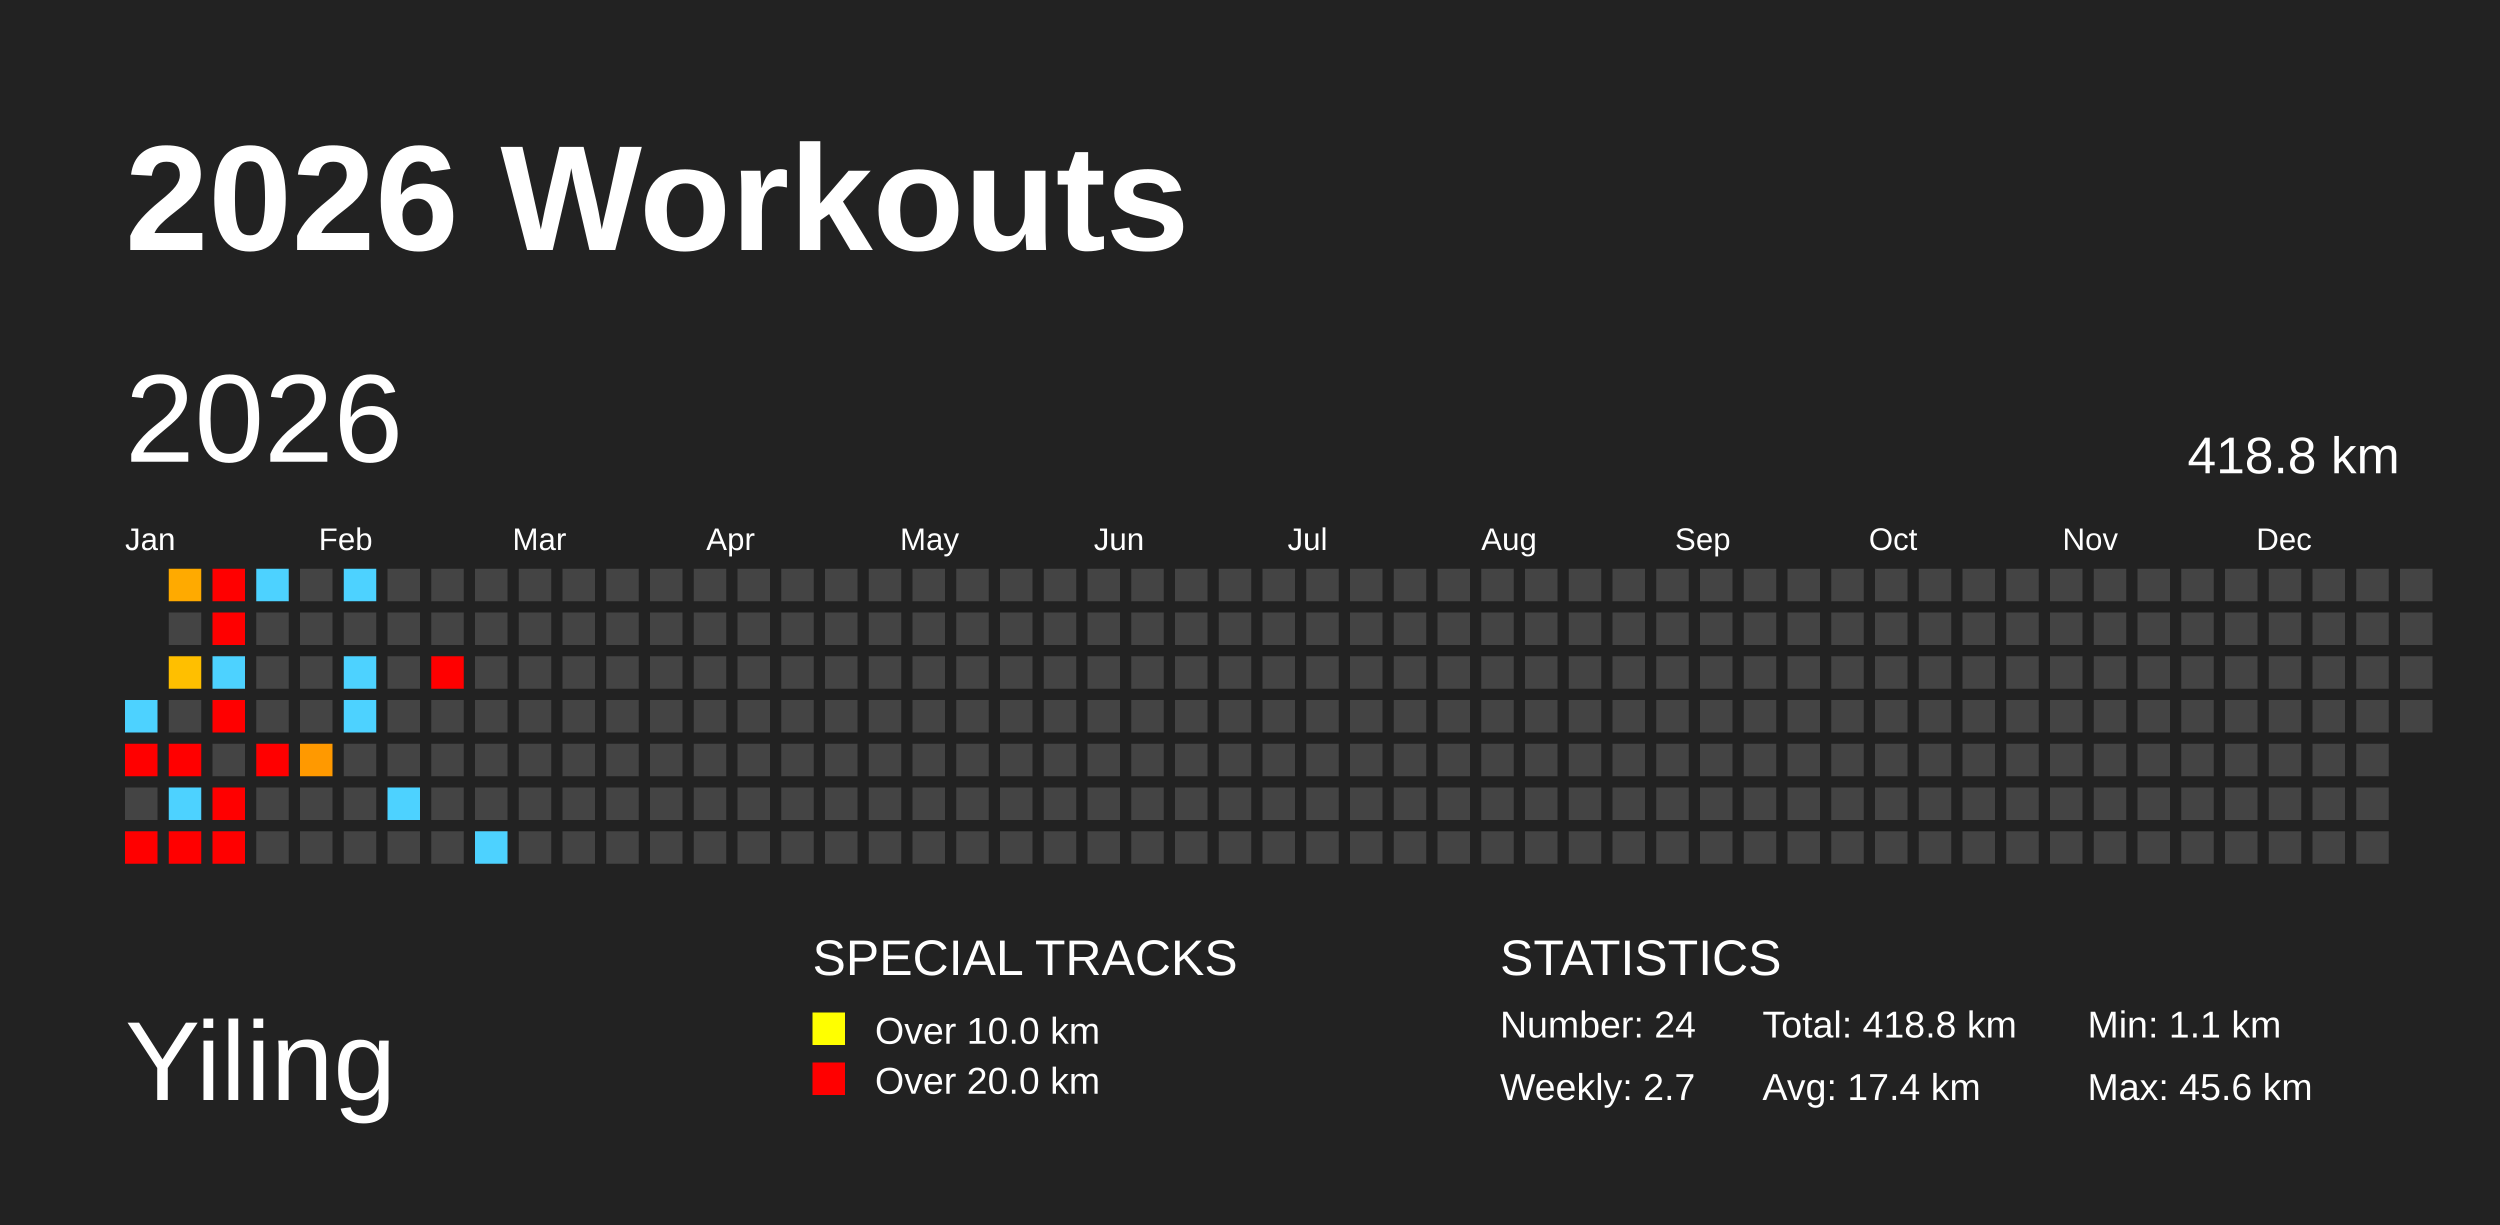
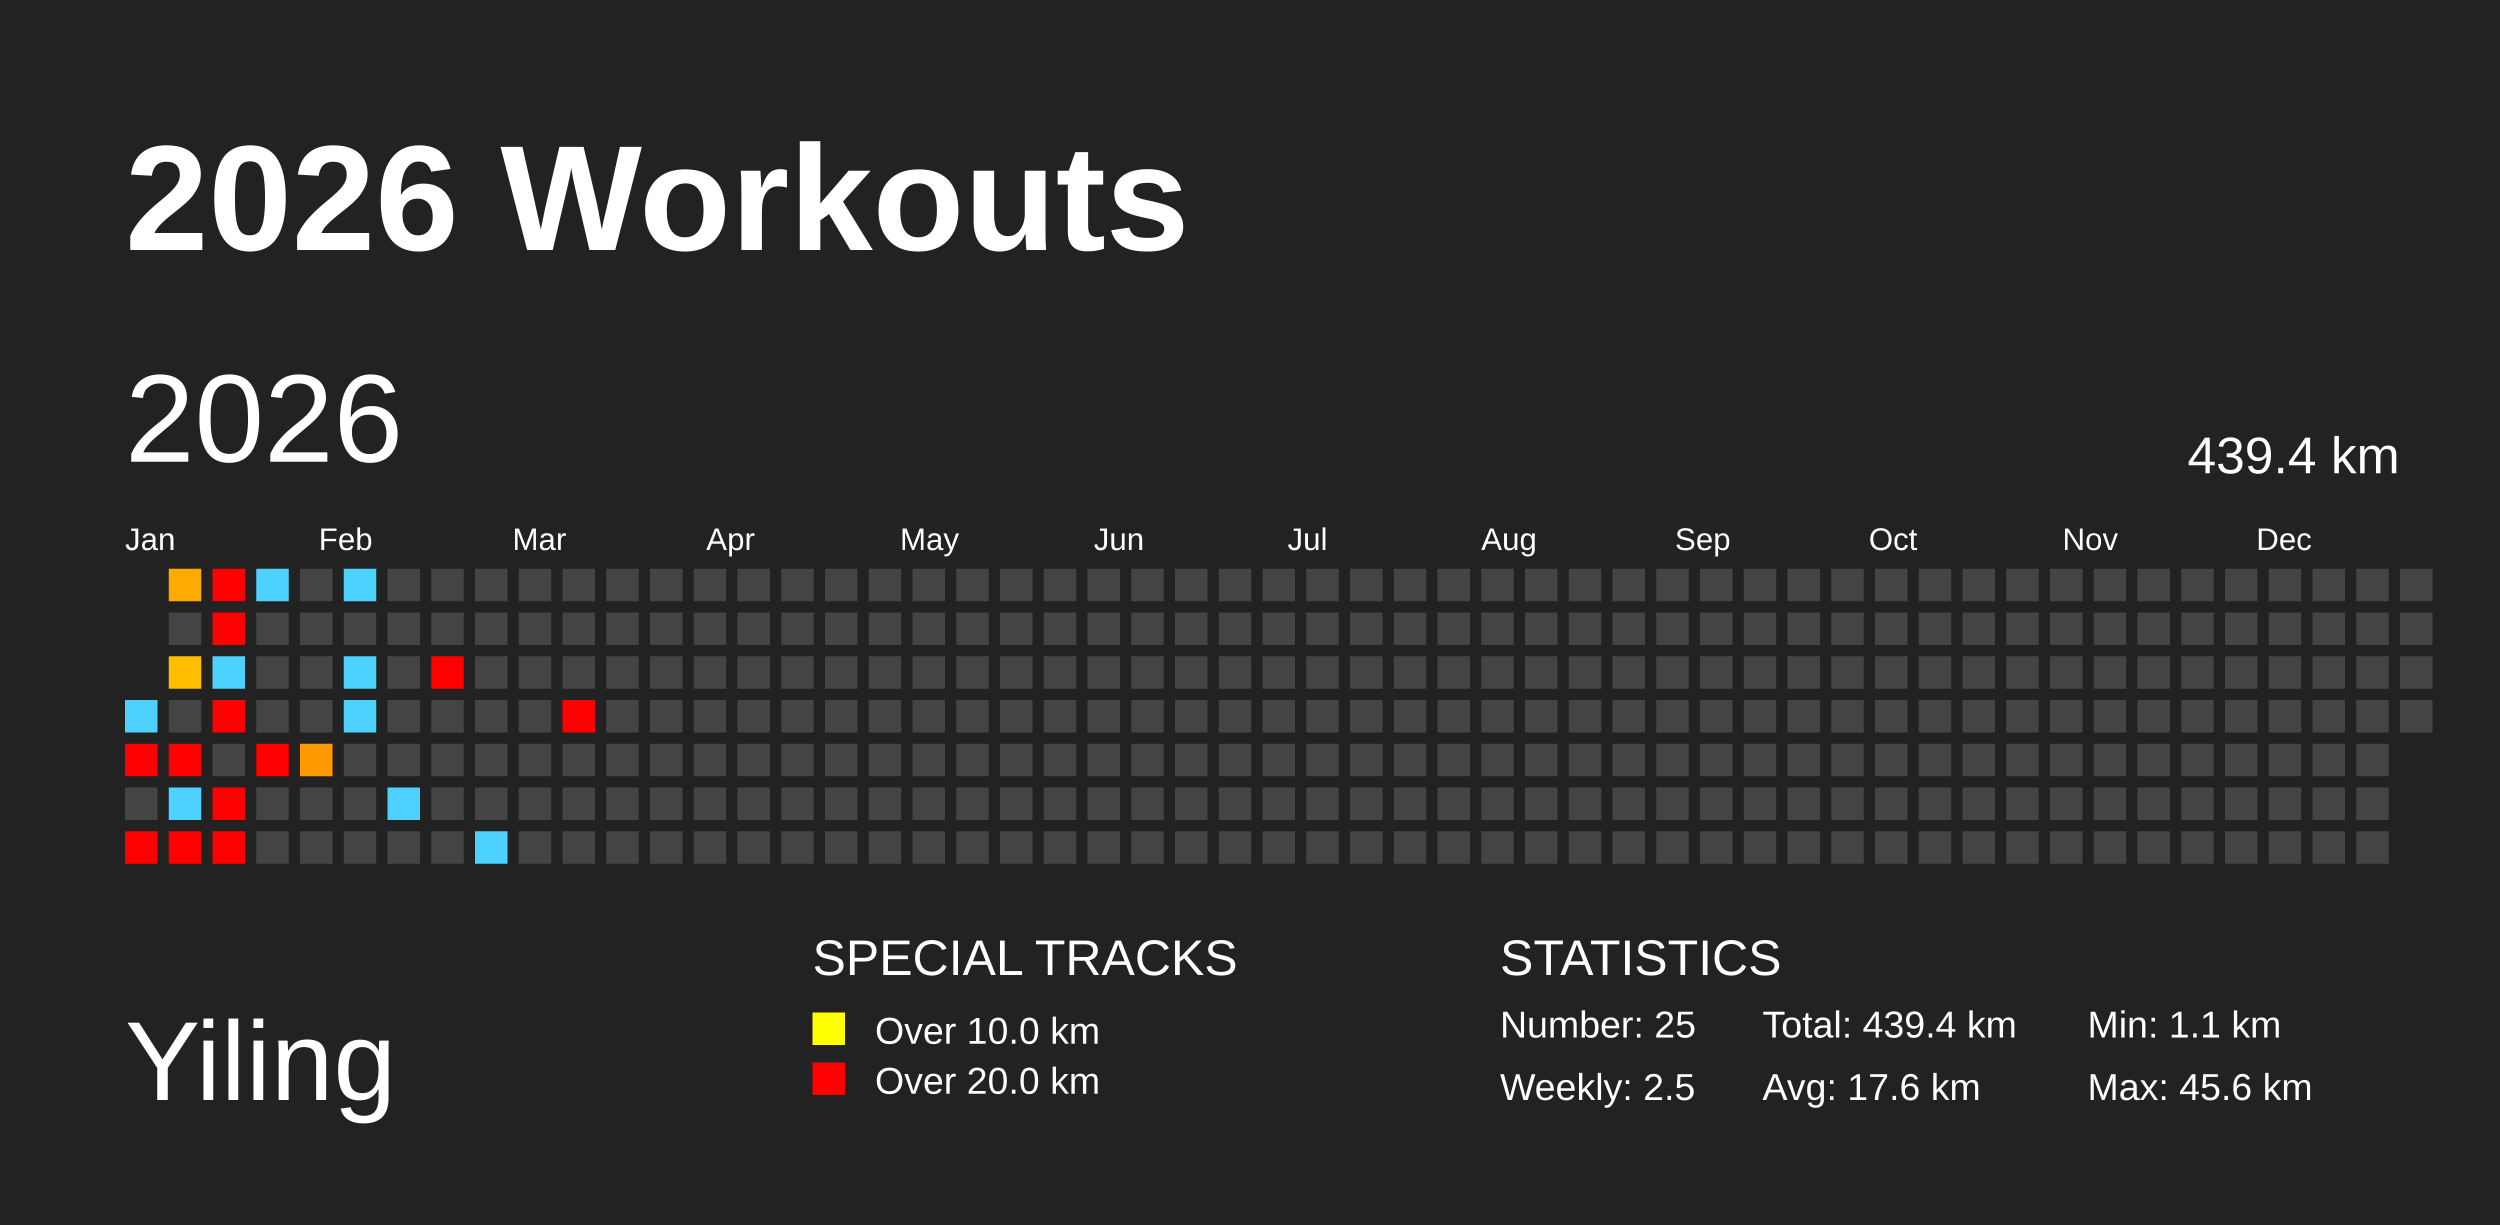
<svg xmlns="http://www.w3.org/2000/svg" baseProfile="full" height="98mm" version="1.1" viewBox="0,0,200,98" width="200mm">
  <defs />
  <rect fill="#222222" height="98" width="200" x="0" y="0" />
  <text fill="#FFFFFF" style="font-size:12px; font-family:Arial; font-weight:bold;" x="10" y="20">2026 Workouts</text>
  <text fill="#FFFFFF" style="font-size:9px; font-family:Arial" x="10" y="88">Yiling</text>
  <text fill="#FFFFFF" style="font-size:4px; font-family:Arial" x="65" y="78">SPECIAL TRACKS</text>
  <rect fill="yellow" height="2.6" width="2.6" x="65" y="81" />
  <text fill="#FFFFFF" style="font-size:3px; font-family:Arial" x="70" y="83.5">Over 10.0 km</text>
  <rect fill="red" height="2.6" width="2.6" x="65" y="85" />
  <text fill="#FFFFFF" style="font-size:3px; font-family:Arial" x="70" y="87.5">Over 20.0 km</text>
  <text fill="#FFFFFF" style="font-size:4px; font-family:Arial" x="120" y="78">STATISTICS</text>
-   <text fill="#FFFFFF" style="font-size:3px; font-family:Arial" x="120" y="83">Number: 24</text>
-   <text fill="#FFFFFF" style="font-size:3px; font-family:Arial" x="120" y="88">Weekly: 2.7</text>
-   <text fill="#FFFFFF" style="font-size:3px; font-family:Arial" x="141" y="83">Total: 418.8 km</text>
-   <text fill="#FFFFFF" style="font-size:3px; font-family:Arial" x="141" y="88">Avg: 17.4 km</text>
+   <text fill="#FFFFFF" style="font-size:3px; font-family:Arial" x="120" y="83">Number: 25</text>
+   <text fill="#FFFFFF" style="font-size:3px; font-family:Arial" x="120" y="88">Weekly: 2.5</text>
+   <text fill="#FFFFFF" style="font-size:3px; font-family:Arial" x="141" y="83">Total: 439.4 km</text>
+   <text fill="#FFFFFF" style="font-size:3px; font-family:Arial" x="141" y="88">Avg: 17.6 km</text>
  <text fill="#FFFFFF" style="font-size:3px; font-family:Arial" x="167" y="83">Min: 1.1 km</text>
  <text fill="#FFFFFF" style="font-size:3px; font-family:Arial" x="167" y="88">Max: 45.6 km</text>
  <text dominant-baseline="hanging" fill="#FFFFFF" style="font-size:10.0px; font-family:Arial;" x="10" y="30">2026</text>
-   <text dominant-baseline="hanging" fill="#FFFFFF" style="font-size:4.125px; font-family:Arial;" x="175" y="35">418.8 km</text>
+   <text dominant-baseline="hanging" fill="#FFFFFF" style="font-size:4.125px; font-family:Arial;" x="175" y="35">439.4 km</text>
  <text fill="#FFFFFF" style="font-size:2.5px; font-family:Arial" x="10.0" y="44">Jan</text>
  <text fill="#FFFFFF" style="font-size:2.5px; font-family:Arial" x="25.5" y="44">Feb</text>
  <text fill="#FFFFFF" style="font-size:2.5px; font-family:Arial" x="41.0" y="44">Mar</text>
  <text fill="#FFFFFF" style="font-size:2.5px; font-family:Arial" x="56.5" y="44">Apr</text>
  <text fill="#FFFFFF" style="font-size:2.5px; font-family:Arial" x="72.0" y="44">May</text>
  <text fill="#FFFFFF" style="font-size:2.5px; font-family:Arial" x="87.5" y="44">Jun</text>
  <text fill="#FFFFFF" style="font-size:2.5px; font-family:Arial" x="103.0" y="44">Jul</text>
  <text fill="#FFFFFF" style="font-size:2.5px; font-family:Arial" x="118.5" y="44">Aug</text>
  <text fill="#FFFFFF" style="font-size:2.5px; font-family:Arial" x="134.0" y="44">Sep</text>
  <text fill="#FFFFFF" style="font-size:2.5px; font-family:Arial" x="149.5" y="44">Oct</text>
  <text fill="#FFFFFF" style="font-size:2.5px; font-family:Arial" x="165.0" y="44">Nov</text>
  <text fill="#FFFFFF" style="font-size:2.5px; font-family:Arial" x="180.5" y="44">Dec</text>
  <rect fill="#4dd2ff" height="2.6" width="2.6" x="10.0" y="56.0" />
  <rect fill="red" height="2.6" width="2.6" x="10.0" y="59.5" />
  <rect fill="#444444" height="2.6" width="2.6" x="10.0" y="63.0" />
  <rect fill="red" height="2.6" width="2.6" x="10.0" y="66.5" />
  <rect fill="#ffaa00" height="2.6" width="2.6" x="13.5" y="45.5" />
  <rect fill="#444444" height="2.6" width="2.6" x="13.5" y="49.0" />
  <rect fill="#ffbf00" height="2.6" width="2.6" x="13.5" y="52.5" />
  <rect fill="#444444" height="2.6" width="2.6" x="13.5" y="56.0" />
  <rect fill="red" height="2.6" width="2.6" x="13.5" y="59.5" />
  <rect fill="#4dd2ff" height="2.6" width="2.6" x="13.5" y="63.0" />
  <rect fill="red" height="2.6" width="2.6" x="13.5" y="66.5" />
  <rect fill="red" height="2.6" width="2.6" x="17.0" y="45.5" />
  <rect fill="red" height="2.6" width="2.6" x="17.0" y="49.0" />
  <rect fill="#4dd2ff" height="2.6" width="2.6" x="17.0" y="52.5" />
  <rect fill="red" height="2.6" width="2.6" x="17.0" y="56.0" />
  <rect fill="#444444" height="2.6" width="2.6" x="17.0" y="59.5" />
  <rect fill="red" height="2.6" width="2.6" x="17.0" y="63.0" />
  <rect fill="red" height="2.6" width="2.6" x="17.0" y="66.5" />
  <rect fill="#4dd2ff" height="2.6" width="2.6" x="20.5" y="45.5" />
  <rect fill="#444444" height="2.6" width="2.6" x="20.5" y="49.0" />
  <rect fill="#444444" height="2.6" width="2.6" x="20.5" y="52.5" />
  <rect fill="#444444" height="2.6" width="2.6" x="20.5" y="56.0" />
  <rect fill="red" height="2.6" width="2.6" x="20.5" y="59.5" />
  <rect fill="#444444" height="2.6" width="2.6" x="20.5" y="63.0" />
  <rect fill="#444444" height="2.6" width="2.6" x="20.5" y="66.5" />
  <rect fill="#444444" height="2.6" width="2.6" x="24.0" y="45.5" />
  <rect fill="#444444" height="2.6" width="2.6" x="24.0" y="49.0" />
  <rect fill="#444444" height="2.6" width="2.6" x="24.0" y="52.5" />
  <rect fill="#444444" height="2.6" width="2.6" x="24.0" y="56.0" />
  <rect fill="#ff9900" height="2.6" width="2.6" x="24.0" y="59.5" />
  <rect fill="#444444" height="2.6" width="2.6" x="24.0" y="63.0" />
  <rect fill="#444444" height="2.6" width="2.6" x="24.0" y="66.5" />
  <rect fill="#4dd2ff" height="2.6" width="2.6" x="27.5" y="45.5" />
  <rect fill="#444444" height="2.6" width="2.6" x="27.5" y="49.0" />
  <rect fill="#4dd2ff" height="2.6" width="2.6" x="27.5" y="52.5" />
  <rect fill="#4dd2ff" height="2.6" width="2.6" x="27.5" y="56.0" />
  <rect fill="#444444" height="2.6" width="2.6" x="27.5" y="59.5" />
  <rect fill="#444444" height="2.6" width="2.6" x="27.5" y="63.0" />
  <rect fill="#444444" height="2.6" width="2.6" x="27.5" y="66.5" />
  <rect fill="#444444" height="2.6" width="2.6" x="31.0" y="45.5" />
  <rect fill="#444444" height="2.6" width="2.6" x="31.0" y="49.0" />
  <rect fill="#444444" height="2.6" width="2.6" x="31.0" y="52.5" />
  <rect fill="#444444" height="2.6" width="2.6" x="31.0" y="56.0" />
  <rect fill="#444444" height="2.6" width="2.6" x="31.0" y="59.5" />
  <rect fill="#4dd2ff" height="2.6" width="2.6" x="31.0" y="63.0" />
  <rect fill="#444444" height="2.6" width="2.6" x="31.0" y="66.5" />
  <rect fill="#444444" height="2.6" width="2.6" x="34.5" y="45.5" />
  <rect fill="#444444" height="2.6" width="2.6" x="34.5" y="49.0" />
  <rect fill="red" height="2.6" width="2.6" x="34.5" y="52.5" />
  <rect fill="#444444" height="2.6" width="2.6" x="34.5" y="56.0" />
  <rect fill="#444444" height="2.6" width="2.6" x="34.5" y="59.5" />
  <rect fill="#444444" height="2.6" width="2.6" x="34.5" y="63.0" />
  <rect fill="#444444" height="2.6" width="2.6" x="34.5" y="66.5" />
  <rect fill="#444444" height="2.6" width="2.6" x="38.0" y="45.5" />
  <rect fill="#444444" height="2.6" width="2.6" x="38.0" y="49.0" />
  <rect fill="#444444" height="2.6" width="2.6" x="38.0" y="52.5" />
  <rect fill="#444444" height="2.6" width="2.6" x="38.0" y="56.0" />
  <rect fill="#444444" height="2.6" width="2.6" x="38.0" y="59.5" />
  <rect fill="#444444" height="2.6" width="2.6" x="38.0" y="63.0" />
  <rect fill="#4dd2ff" height="2.6" width="2.6" x="38.0" y="66.5" />
  <rect fill="#444444" height="2.6" width="2.6" x="41.5" y="45.5" />
  <rect fill="#444444" height="2.6" width="2.6" x="41.5" y="49.0" />
  <rect fill="#444444" height="2.6" width="2.6" x="41.5" y="52.5" />
  <rect fill="#444444" height="2.6" width="2.6" x="41.5" y="56.0" />
  <rect fill="#444444" height="2.6" width="2.6" x="41.5" y="59.5" />
  <rect fill="#444444" height="2.6" width="2.6" x="41.5" y="63.0" />
  <rect fill="#444444" height="2.6" width="2.6" x="41.5" y="66.5" />
  <rect fill="#444444" height="2.6" width="2.6" x="45.0" y="45.5" />
  <rect fill="#444444" height="2.6" width="2.6" x="45.0" y="49.0" />
  <rect fill="#444444" height="2.6" width="2.6" x="45.0" y="52.5" />
-   <rect fill="#444444" height="2.6" width="2.6" x="45.0" y="56.0" />
+   <rect fill="red" height="2.6" width="2.6" x="45.0" y="56.0" />
  <rect fill="#444444" height="2.6" width="2.6" x="45.0" y="59.5" />
  <rect fill="#444444" height="2.6" width="2.6" x="45.0" y="63.0" />
  <rect fill="#444444" height="2.6" width="2.6" x="45.0" y="66.5" />
  <rect fill="#444444" height="2.6" width="2.6" x="48.5" y="45.5" />
  <rect fill="#444444" height="2.6" width="2.6" x="48.5" y="49.0" />
  <rect fill="#444444" height="2.6" width="2.6" x="48.5" y="52.5" />
  <rect fill="#444444" height="2.6" width="2.6" x="48.5" y="56.0" />
  <rect fill="#444444" height="2.6" width="2.6" x="48.5" y="59.5" />
  <rect fill="#444444" height="2.6" width="2.6" x="48.5" y="63.0" />
  <rect fill="#444444" height="2.6" width="2.6" x="48.5" y="66.5" />
  <rect fill="#444444" height="2.6" width="2.6" x="52.0" y="45.5" />
  <rect fill="#444444" height="2.6" width="2.6" x="52.0" y="49.0" />
  <rect fill="#444444" height="2.6" width="2.6" x="52.0" y="52.5" />
  <rect fill="#444444" height="2.6" width="2.6" x="52.0" y="56.0" />
  <rect fill="#444444" height="2.6" width="2.6" x="52.0" y="59.5" />
  <rect fill="#444444" height="2.6" width="2.6" x="52.0" y="63.0" />
  <rect fill="#444444" height="2.6" width="2.6" x="52.0" y="66.5" />
  <rect fill="#444444" height="2.6" width="2.6" x="55.5" y="45.5" />
  <rect fill="#444444" height="2.6" width="2.6" x="55.5" y="49.0" />
  <rect fill="#444444" height="2.6" width="2.6" x="55.5" y="52.5" />
  <rect fill="#444444" height="2.6" width="2.6" x="55.5" y="56.0" />
  <rect fill="#444444" height="2.6" width="2.6" x="55.5" y="59.5" />
  <rect fill="#444444" height="2.6" width="2.6" x="55.5" y="63.0" />
  <rect fill="#444444" height="2.6" width="2.6" x="55.5" y="66.5" />
  <rect fill="#444444" height="2.6" width="2.6" x="59.0" y="45.5" />
  <rect fill="#444444" height="2.6" width="2.6" x="59.0" y="49.0" />
  <rect fill="#444444" height="2.6" width="2.6" x="59.0" y="52.5" />
  <rect fill="#444444" height="2.6" width="2.6" x="59.0" y="56.0" />
  <rect fill="#444444" height="2.6" width="2.6" x="59.0" y="59.5" />
  <rect fill="#444444" height="2.6" width="2.6" x="59.0" y="63.0" />
  <rect fill="#444444" height="2.6" width="2.6" x="59.0" y="66.5" />
  <rect fill="#444444" height="2.6" width="2.6" x="62.5" y="45.5" />
  <rect fill="#444444" height="2.6" width="2.6" x="62.5" y="49.0" />
  <rect fill="#444444" height="2.6" width="2.6" x="62.5" y="52.5" />
  <rect fill="#444444" height="2.6" width="2.6" x="62.5" y="56.0" />
  <rect fill="#444444" height="2.6" width="2.6" x="62.5" y="59.5" />
  <rect fill="#444444" height="2.6" width="2.6" x="62.5" y="63.0" />
  <rect fill="#444444" height="2.6" width="2.6" x="62.5" y="66.5" />
  <rect fill="#444444" height="2.6" width="2.6" x="66.0" y="45.5" />
  <rect fill="#444444" height="2.6" width="2.6" x="66.0" y="49.0" />
  <rect fill="#444444" height="2.6" width="2.6" x="66.0" y="52.5" />
  <rect fill="#444444" height="2.6" width="2.6" x="66.0" y="56.0" />
  <rect fill="#444444" height="2.6" width="2.6" x="66.0" y="59.5" />
  <rect fill="#444444" height="2.6" width="2.6" x="66.0" y="63.0" />
  <rect fill="#444444" height="2.6" width="2.6" x="66.0" y="66.5" />
  <rect fill="#444444" height="2.6" width="2.6" x="69.5" y="45.5" />
  <rect fill="#444444" height="2.6" width="2.6" x="69.5" y="49.0" />
  <rect fill="#444444" height="2.6" width="2.6" x="69.5" y="52.5" />
  <rect fill="#444444" height="2.6" width="2.6" x="69.5" y="56.0" />
  <rect fill="#444444" height="2.6" width="2.6" x="69.5" y="59.5" />
  <rect fill="#444444" height="2.6" width="2.6" x="69.5" y="63.0" />
  <rect fill="#444444" height="2.6" width="2.6" x="69.5" y="66.5" />
  <rect fill="#444444" height="2.6" width="2.6" x="73.0" y="45.5" />
  <rect fill="#444444" height="2.6" width="2.6" x="73.0" y="49.0" />
  <rect fill="#444444" height="2.6" width="2.6" x="73.0" y="52.5" />
  <rect fill="#444444" height="2.6" width="2.6" x="73.0" y="56.0" />
  <rect fill="#444444" height="2.6" width="2.6" x="73.0" y="59.5" />
  <rect fill="#444444" height="2.6" width="2.6" x="73.0" y="63.0" />
  <rect fill="#444444" height="2.6" width="2.6" x="73.0" y="66.5" />
  <rect fill="#444444" height="2.6" width="2.6" x="76.5" y="45.5" />
  <rect fill="#444444" height="2.6" width="2.6" x="76.5" y="49.0" />
  <rect fill="#444444" height="2.6" width="2.6" x="76.5" y="52.5" />
  <rect fill="#444444" height="2.6" width="2.6" x="76.5" y="56.0" />
  <rect fill="#444444" height="2.6" width="2.6" x="76.5" y="59.5" />
  <rect fill="#444444" height="2.6" width="2.6" x="76.5" y="63.0" />
  <rect fill="#444444" height="2.6" width="2.6" x="76.5" y="66.5" />
  <rect fill="#444444" height="2.6" width="2.6" x="80.0" y="45.5" />
  <rect fill="#444444" height="2.6" width="2.6" x="80.0" y="49.0" />
  <rect fill="#444444" height="2.6" width="2.6" x="80.0" y="52.5" />
  <rect fill="#444444" height="2.6" width="2.6" x="80.0" y="56.0" />
  <rect fill="#444444" height="2.6" width="2.6" x="80.0" y="59.5" />
  <rect fill="#444444" height="2.6" width="2.6" x="80.0" y="63.0" />
  <rect fill="#444444" height="2.6" width="2.6" x="80.0" y="66.5" />
  <rect fill="#444444" height="2.6" width="2.6" x="83.5" y="45.5" />
  <rect fill="#444444" height="2.6" width="2.6" x="83.5" y="49.0" />
  <rect fill="#444444" height="2.6" width="2.6" x="83.5" y="52.5" />
  <rect fill="#444444" height="2.6" width="2.6" x="83.5" y="56.0" />
  <rect fill="#444444" height="2.6" width="2.6" x="83.5" y="59.5" />
  <rect fill="#444444" height="2.6" width="2.6" x="83.5" y="63.0" />
  <rect fill="#444444" height="2.6" width="2.6" x="83.5" y="66.5" />
  <rect fill="#444444" height="2.6" width="2.6" x="87.0" y="45.5" />
  <rect fill="#444444" height="2.6" width="2.6" x="87.0" y="49.0" />
  <rect fill="#444444" height="2.6" width="2.6" x="87.0" y="52.5" />
  <rect fill="#444444" height="2.6" width="2.6" x="87.0" y="56.0" />
  <rect fill="#444444" height="2.6" width="2.6" x="87.0" y="59.5" />
  <rect fill="#444444" height="2.6" width="2.6" x="87.0" y="63.0" />
  <rect fill="#444444" height="2.6" width="2.6" x="87.0" y="66.5" />
  <rect fill="#444444" height="2.6" width="2.6" x="90.5" y="45.5" />
  <rect fill="#444444" height="2.6" width="2.6" x="90.5" y="49.0" />
  <rect fill="#444444" height="2.6" width="2.6" x="90.5" y="52.5" />
  <rect fill="#444444" height="2.6" width="2.6" x="90.5" y="56.0" />
  <rect fill="#444444" height="2.6" width="2.6" x="90.5" y="59.5" />
  <rect fill="#444444" height="2.6" width="2.6" x="90.5" y="63.0" />
  <rect fill="#444444" height="2.6" width="2.6" x="90.5" y="66.5" />
  <rect fill="#444444" height="2.6" width="2.6" x="94.0" y="45.5" />
  <rect fill="#444444" height="2.6" width="2.6" x="94.0" y="49.0" />
  <rect fill="#444444" height="2.6" width="2.6" x="94.0" y="52.5" />
  <rect fill="#444444" height="2.6" width="2.6" x="94.0" y="56.0" />
  <rect fill="#444444" height="2.6" width="2.6" x="94.0" y="59.5" />
  <rect fill="#444444" height="2.6" width="2.6" x="94.0" y="63.0" />
  <rect fill="#444444" height="2.6" width="2.6" x="94.0" y="66.5" />
  <rect fill="#444444" height="2.6" width="2.6" x="97.5" y="45.5" />
  <rect fill="#444444" height="2.6" width="2.6" x="97.5" y="49.0" />
  <rect fill="#444444" height="2.6" width="2.6" x="97.5" y="52.5" />
  <rect fill="#444444" height="2.6" width="2.6" x="97.5" y="56.0" />
  <rect fill="#444444" height="2.6" width="2.6" x="97.5" y="59.5" />
  <rect fill="#444444" height="2.6" width="2.6" x="97.5" y="63.0" />
  <rect fill="#444444" height="2.6" width="2.6" x="97.5" y="66.5" />
  <rect fill="#444444" height="2.6" width="2.6" x="101.0" y="45.5" />
  <rect fill="#444444" height="2.6" width="2.6" x="101.0" y="49.0" />
  <rect fill="#444444" height="2.6" width="2.6" x="101.0" y="52.5" />
  <rect fill="#444444" height="2.6" width="2.6" x="101.0" y="56.0" />
  <rect fill="#444444" height="2.6" width="2.6" x="101.0" y="59.5" />
  <rect fill="#444444" height="2.6" width="2.6" x="101.0" y="63.0" />
  <rect fill="#444444" height="2.6" width="2.6" x="101.0" y="66.5" />
  <rect fill="#444444" height="2.6" width="2.6" x="104.5" y="45.5" />
  <rect fill="#444444" height="2.6" width="2.6" x="104.5" y="49.0" />
  <rect fill="#444444" height="2.6" width="2.6" x="104.5" y="52.5" />
  <rect fill="#444444" height="2.6" width="2.6" x="104.5" y="56.0" />
  <rect fill="#444444" height="2.6" width="2.6" x="104.5" y="59.5" />
  <rect fill="#444444" height="2.6" width="2.6" x="104.5" y="63.0" />
  <rect fill="#444444" height="2.6" width="2.6" x="104.5" y="66.5" />
  <rect fill="#444444" height="2.6" width="2.6" x="108.0" y="45.5" />
  <rect fill="#444444" height="2.6" width="2.6" x="108.0" y="49.0" />
  <rect fill="#444444" height="2.6" width="2.6" x="108.0" y="52.5" />
  <rect fill="#444444" height="2.6" width="2.6" x="108.0" y="56.0" />
  <rect fill="#444444" height="2.6" width="2.6" x="108.0" y="59.5" />
  <rect fill="#444444" height="2.6" width="2.6" x="108.0" y="63.0" />
  <rect fill="#444444" height="2.6" width="2.6" x="108.0" y="66.5" />
  <rect fill="#444444" height="2.6" width="2.6" x="111.5" y="45.5" />
  <rect fill="#444444" height="2.6" width="2.6" x="111.5" y="49.0" />
  <rect fill="#444444" height="2.6" width="2.6" x="111.5" y="52.5" />
  <rect fill="#444444" height="2.6" width="2.6" x="111.5" y="56.0" />
  <rect fill="#444444" height="2.6" width="2.6" x="111.5" y="59.5" />
  <rect fill="#444444" height="2.6" width="2.6" x="111.5" y="63.0" />
  <rect fill="#444444" height="2.6" width="2.6" x="111.5" y="66.5" />
  <rect fill="#444444" height="2.6" width="2.6" x="115.0" y="45.5" />
  <rect fill="#444444" height="2.6" width="2.6" x="115.0" y="49.0" />
  <rect fill="#444444" height="2.6" width="2.6" x="115.0" y="52.5" />
  <rect fill="#444444" height="2.6" width="2.6" x="115.0" y="56.0" />
  <rect fill="#444444" height="2.6" width="2.6" x="115.0" y="59.5" />
  <rect fill="#444444" height="2.6" width="2.6" x="115.0" y="63.0" />
  <rect fill="#444444" height="2.6" width="2.6" x="115.0" y="66.5" />
  <rect fill="#444444" height="2.6" width="2.6" x="118.5" y="45.5" />
  <rect fill="#444444" height="2.6" width="2.6" x="118.5" y="49.0" />
  <rect fill="#444444" height="2.6" width="2.6" x="118.5" y="52.5" />
  <rect fill="#444444" height="2.6" width="2.6" x="118.5" y="56.0" />
  <rect fill="#444444" height="2.6" width="2.6" x="118.5" y="59.5" />
  <rect fill="#444444" height="2.6" width="2.6" x="118.5" y="63.0" />
  <rect fill="#444444" height="2.6" width="2.6" x="118.5" y="66.5" />
  <rect fill="#444444" height="2.6" width="2.6" x="122.0" y="45.5" />
  <rect fill="#444444" height="2.6" width="2.6" x="122.0" y="49.0" />
  <rect fill="#444444" height="2.6" width="2.6" x="122.0" y="52.5" />
  <rect fill="#444444" height="2.6" width="2.6" x="122.0" y="56.0" />
  <rect fill="#444444" height="2.6" width="2.6" x="122.0" y="59.5" />
  <rect fill="#444444" height="2.6" width="2.6" x="122.0" y="63.0" />
  <rect fill="#444444" height="2.6" width="2.6" x="122.0" y="66.5" />
  <rect fill="#444444" height="2.6" width="2.6" x="125.5" y="45.5" />
  <rect fill="#444444" height="2.6" width="2.6" x="125.5" y="49.0" />
  <rect fill="#444444" height="2.6" width="2.6" x="125.5" y="52.5" />
  <rect fill="#444444" height="2.6" width="2.6" x="125.5" y="56.0" />
  <rect fill="#444444" height="2.6" width="2.6" x="125.5" y="59.5" />
  <rect fill="#444444" height="2.6" width="2.6" x="125.5" y="63.0" />
  <rect fill="#444444" height="2.6" width="2.6" x="125.5" y="66.5" />
  <rect fill="#444444" height="2.6" width="2.6" x="129.0" y="45.5" />
  <rect fill="#444444" height="2.6" width="2.6" x="129.0" y="49.0" />
  <rect fill="#444444" height="2.6" width="2.6" x="129.0" y="52.5" />
  <rect fill="#444444" height="2.6" width="2.6" x="129.0" y="56.0" />
  <rect fill="#444444" height="2.6" width="2.6" x="129.0" y="59.5" />
  <rect fill="#444444" height="2.6" width="2.6" x="129.0" y="63.0" />
  <rect fill="#444444" height="2.6" width="2.6" x="129.0" y="66.5" />
  <rect fill="#444444" height="2.6" width="2.6" x="132.5" y="45.5" />
  <rect fill="#444444" height="2.6" width="2.6" x="132.5" y="49.0" />
  <rect fill="#444444" height="2.6" width="2.6" x="132.5" y="52.5" />
  <rect fill="#444444" height="2.6" width="2.6" x="132.5" y="56.0" />
  <rect fill="#444444" height="2.6" width="2.6" x="132.5" y="59.5" />
  <rect fill="#444444" height="2.6" width="2.6" x="132.5" y="63.0" />
  <rect fill="#444444" height="2.6" width="2.6" x="132.5" y="66.5" />
  <rect fill="#444444" height="2.6" width="2.6" x="136.0" y="45.5" />
  <rect fill="#444444" height="2.6" width="2.6" x="136.0" y="49.0" />
  <rect fill="#444444" height="2.6" width="2.6" x="136.0" y="52.5" />
  <rect fill="#444444" height="2.6" width="2.6" x="136.0" y="56.0" />
  <rect fill="#444444" height="2.6" width="2.6" x="136.0" y="59.5" />
  <rect fill="#444444" height="2.6" width="2.6" x="136.0" y="63.0" />
  <rect fill="#444444" height="2.6" width="2.6" x="136.0" y="66.5" />
  <rect fill="#444444" height="2.6" width="2.6" x="139.5" y="45.5" />
  <rect fill="#444444" height="2.6" width="2.6" x="139.5" y="49.0" />
  <rect fill="#444444" height="2.6" width="2.6" x="139.5" y="52.5" />
  <rect fill="#444444" height="2.6" width="2.6" x="139.5" y="56.0" />
  <rect fill="#444444" height="2.6" width="2.6" x="139.5" y="59.5" />
  <rect fill="#444444" height="2.6" width="2.6" x="139.5" y="63.0" />
  <rect fill="#444444" height="2.6" width="2.6" x="139.5" y="66.5" />
  <rect fill="#444444" height="2.6" width="2.6" x="143.0" y="45.5" />
  <rect fill="#444444" height="2.6" width="2.6" x="143.0" y="49.0" />
  <rect fill="#444444" height="2.6" width="2.6" x="143.0" y="52.5" />
  <rect fill="#444444" height="2.6" width="2.6" x="143.0" y="56.0" />
  <rect fill="#444444" height="2.6" width="2.6" x="143.0" y="59.5" />
  <rect fill="#444444" height="2.6" width="2.6" x="143.0" y="63.0" />
  <rect fill="#444444" height="2.6" width="2.6" x="143.0" y="66.5" />
  <rect fill="#444444" height="2.6" width="2.6" x="146.5" y="45.5" />
  <rect fill="#444444" height="2.6" width="2.6" x="146.5" y="49.0" />
  <rect fill="#444444" height="2.6" width="2.6" x="146.5" y="52.5" />
  <rect fill="#444444" height="2.6" width="2.6" x="146.5" y="56.0" />
  <rect fill="#444444" height="2.6" width="2.6" x="146.5" y="59.5" />
  <rect fill="#444444" height="2.6" width="2.6" x="146.5" y="63.0" />
  <rect fill="#444444" height="2.6" width="2.6" x="146.5" y="66.5" />
  <rect fill="#444444" height="2.6" width="2.6" x="150.0" y="45.5" />
  <rect fill="#444444" height="2.6" width="2.6" x="150.0" y="49.0" />
  <rect fill="#444444" height="2.6" width="2.6" x="150.0" y="52.5" />
  <rect fill="#444444" height="2.6" width="2.6" x="150.0" y="56.0" />
  <rect fill="#444444" height="2.6" width="2.6" x="150.0" y="59.5" />
  <rect fill="#444444" height="2.6" width="2.6" x="150.0" y="63.0" />
  <rect fill="#444444" height="2.6" width="2.6" x="150.0" y="66.5" />
  <rect fill="#444444" height="2.6" width="2.6" x="153.5" y="45.5" />
  <rect fill="#444444" height="2.6" width="2.6" x="153.5" y="49.0" />
  <rect fill="#444444" height="2.6" width="2.6" x="153.5" y="52.5" />
  <rect fill="#444444" height="2.6" width="2.6" x="153.5" y="56.0" />
  <rect fill="#444444" height="2.6" width="2.6" x="153.5" y="59.5" />
  <rect fill="#444444" height="2.6" width="2.6" x="153.5" y="63.0" />
  <rect fill="#444444" height="2.6" width="2.6" x="153.5" y="66.5" />
  <rect fill="#444444" height="2.6" width="2.6" x="157.0" y="45.5" />
  <rect fill="#444444" height="2.6" width="2.6" x="157.0" y="49.0" />
  <rect fill="#444444" height="2.6" width="2.6" x="157.0" y="52.5" />
  <rect fill="#444444" height="2.6" width="2.6" x="157.0" y="56.0" />
  <rect fill="#444444" height="2.6" width="2.6" x="157.0" y="59.5" />
  <rect fill="#444444" height="2.6" width="2.6" x="157.0" y="63.0" />
  <rect fill="#444444" height="2.6" width="2.6" x="157.0" y="66.5" />
  <rect fill="#444444" height="2.6" width="2.6" x="160.5" y="45.5" />
  <rect fill="#444444" height="2.6" width="2.6" x="160.5" y="49.0" />
  <rect fill="#444444" height="2.6" width="2.6" x="160.5" y="52.5" />
  <rect fill="#444444" height="2.6" width="2.6" x="160.5" y="56.0" />
  <rect fill="#444444" height="2.6" width="2.6" x="160.5" y="59.5" />
  <rect fill="#444444" height="2.6" width="2.6" x="160.5" y="63.0" />
  <rect fill="#444444" height="2.6" width="2.6" x="160.5" y="66.5" />
  <rect fill="#444444" height="2.6" width="2.6" x="164.0" y="45.5" />
  <rect fill="#444444" height="2.6" width="2.6" x="164.0" y="49.0" />
  <rect fill="#444444" height="2.6" width="2.6" x="164.0" y="52.5" />
  <rect fill="#444444" height="2.6" width="2.6" x="164.0" y="56.0" />
  <rect fill="#444444" height="2.6" width="2.6" x="164.0" y="59.5" />
  <rect fill="#444444" height="2.6" width="2.6" x="164.0" y="63.0" />
  <rect fill="#444444" height="2.6" width="2.6" x="164.0" y="66.5" />
  <rect fill="#444444" height="2.6" width="2.6" x="167.5" y="45.5" />
  <rect fill="#444444" height="2.6" width="2.6" x="167.5" y="49.0" />
  <rect fill="#444444" height="2.6" width="2.6" x="167.5" y="52.5" />
  <rect fill="#444444" height="2.6" width="2.6" x="167.5" y="56.0" />
  <rect fill="#444444" height="2.6" width="2.6" x="167.5" y="59.5" />
  <rect fill="#444444" height="2.6" width="2.6" x="167.5" y="63.0" />
  <rect fill="#444444" height="2.6" width="2.6" x="167.5" y="66.5" />
  <rect fill="#444444" height="2.6" width="2.6" x="171.0" y="45.5" />
  <rect fill="#444444" height="2.6" width="2.6" x="171.0" y="49.0" />
  <rect fill="#444444" height="2.6" width="2.6" x="171.0" y="52.5" />
  <rect fill="#444444" height="2.6" width="2.6" x="171.0" y="56.0" />
  <rect fill="#444444" height="2.6" width="2.6" x="171.0" y="59.5" />
  <rect fill="#444444" height="2.6" width="2.6" x="171.0" y="63.0" />
  <rect fill="#444444" height="2.6" width="2.6" x="171.0" y="66.5" />
  <rect fill="#444444" height="2.6" width="2.6" x="174.5" y="45.5" />
  <rect fill="#444444" height="2.6" width="2.6" x="174.5" y="49.0" />
  <rect fill="#444444" height="2.6" width="2.6" x="174.5" y="52.5" />
  <rect fill="#444444" height="2.6" width="2.6" x="174.5" y="56.0" />
  <rect fill="#444444" height="2.6" width="2.6" x="174.5" y="59.5" />
  <rect fill="#444444" height="2.6" width="2.6" x="174.5" y="63.0" />
  <rect fill="#444444" height="2.6" width="2.6" x="174.5" y="66.5" />
  <rect fill="#444444" height="2.6" width="2.6" x="178.0" y="45.5" />
  <rect fill="#444444" height="2.6" width="2.6" x="178.0" y="49.0" />
  <rect fill="#444444" height="2.6" width="2.6" x="178.0" y="52.5" />
  <rect fill="#444444" height="2.6" width="2.6" x="178.0" y="56.0" />
  <rect fill="#444444" height="2.6" width="2.6" x="178.0" y="59.5" />
  <rect fill="#444444" height="2.6" width="2.6" x="178.0" y="63.0" />
  <rect fill="#444444" height="2.6" width="2.6" x="178.0" y="66.5" />
  <rect fill="#444444" height="2.6" width="2.6" x="181.5" y="45.5" />
  <rect fill="#444444" height="2.6" width="2.6" x="181.5" y="49.0" />
  <rect fill="#444444" height="2.6" width="2.6" x="181.5" y="52.5" />
  <rect fill="#444444" height="2.6" width="2.6" x="181.5" y="56.0" />
  <rect fill="#444444" height="2.6" width="2.6" x="181.5" y="59.5" />
  <rect fill="#444444" height="2.6" width="2.6" x="181.5" y="63.0" />
  <rect fill="#444444" height="2.6" width="2.6" x="181.5" y="66.5" />
  <rect fill="#444444" height="2.6" width="2.6" x="185.0" y="45.5" />
  <rect fill="#444444" height="2.6" width="2.6" x="185.0" y="49.0" />
  <rect fill="#444444" height="2.6" width="2.6" x="185.0" y="52.5" />
  <rect fill="#444444" height="2.6" width="2.6" x="185.0" y="56.0" />
  <rect fill="#444444" height="2.6" width="2.6" x="185.0" y="59.5" />
  <rect fill="#444444" height="2.6" width="2.6" x="185.0" y="63.0" />
  <rect fill="#444444" height="2.6" width="2.6" x="185.0" y="66.5" />
  <rect fill="#444444" height="2.6" width="2.6" x="188.5" y="45.5" />
  <rect fill="#444444" height="2.6" width="2.6" x="188.5" y="49.0" />
  <rect fill="#444444" height="2.6" width="2.6" x="188.5" y="52.5" />
  <rect fill="#444444" height="2.6" width="2.6" x="188.5" y="56.0" />
  <rect fill="#444444" height="2.6" width="2.6" x="188.5" y="59.5" />
  <rect fill="#444444" height="2.6" width="2.6" x="188.5" y="63.0" />
  <rect fill="#444444" height="2.6" width="2.6" x="188.5" y="66.5" />
  <rect fill="#444444" height="2.6" width="2.6" x="192.0" y="45.5" />
  <rect fill="#444444" height="2.6" width="2.6" x="192.0" y="49.0" />
  <rect fill="#444444" height="2.6" width="2.6" x="192.0" y="52.5" />
  <rect fill="#444444" height="2.6" width="2.6" x="192.0" y="56.0" />
</svg>
